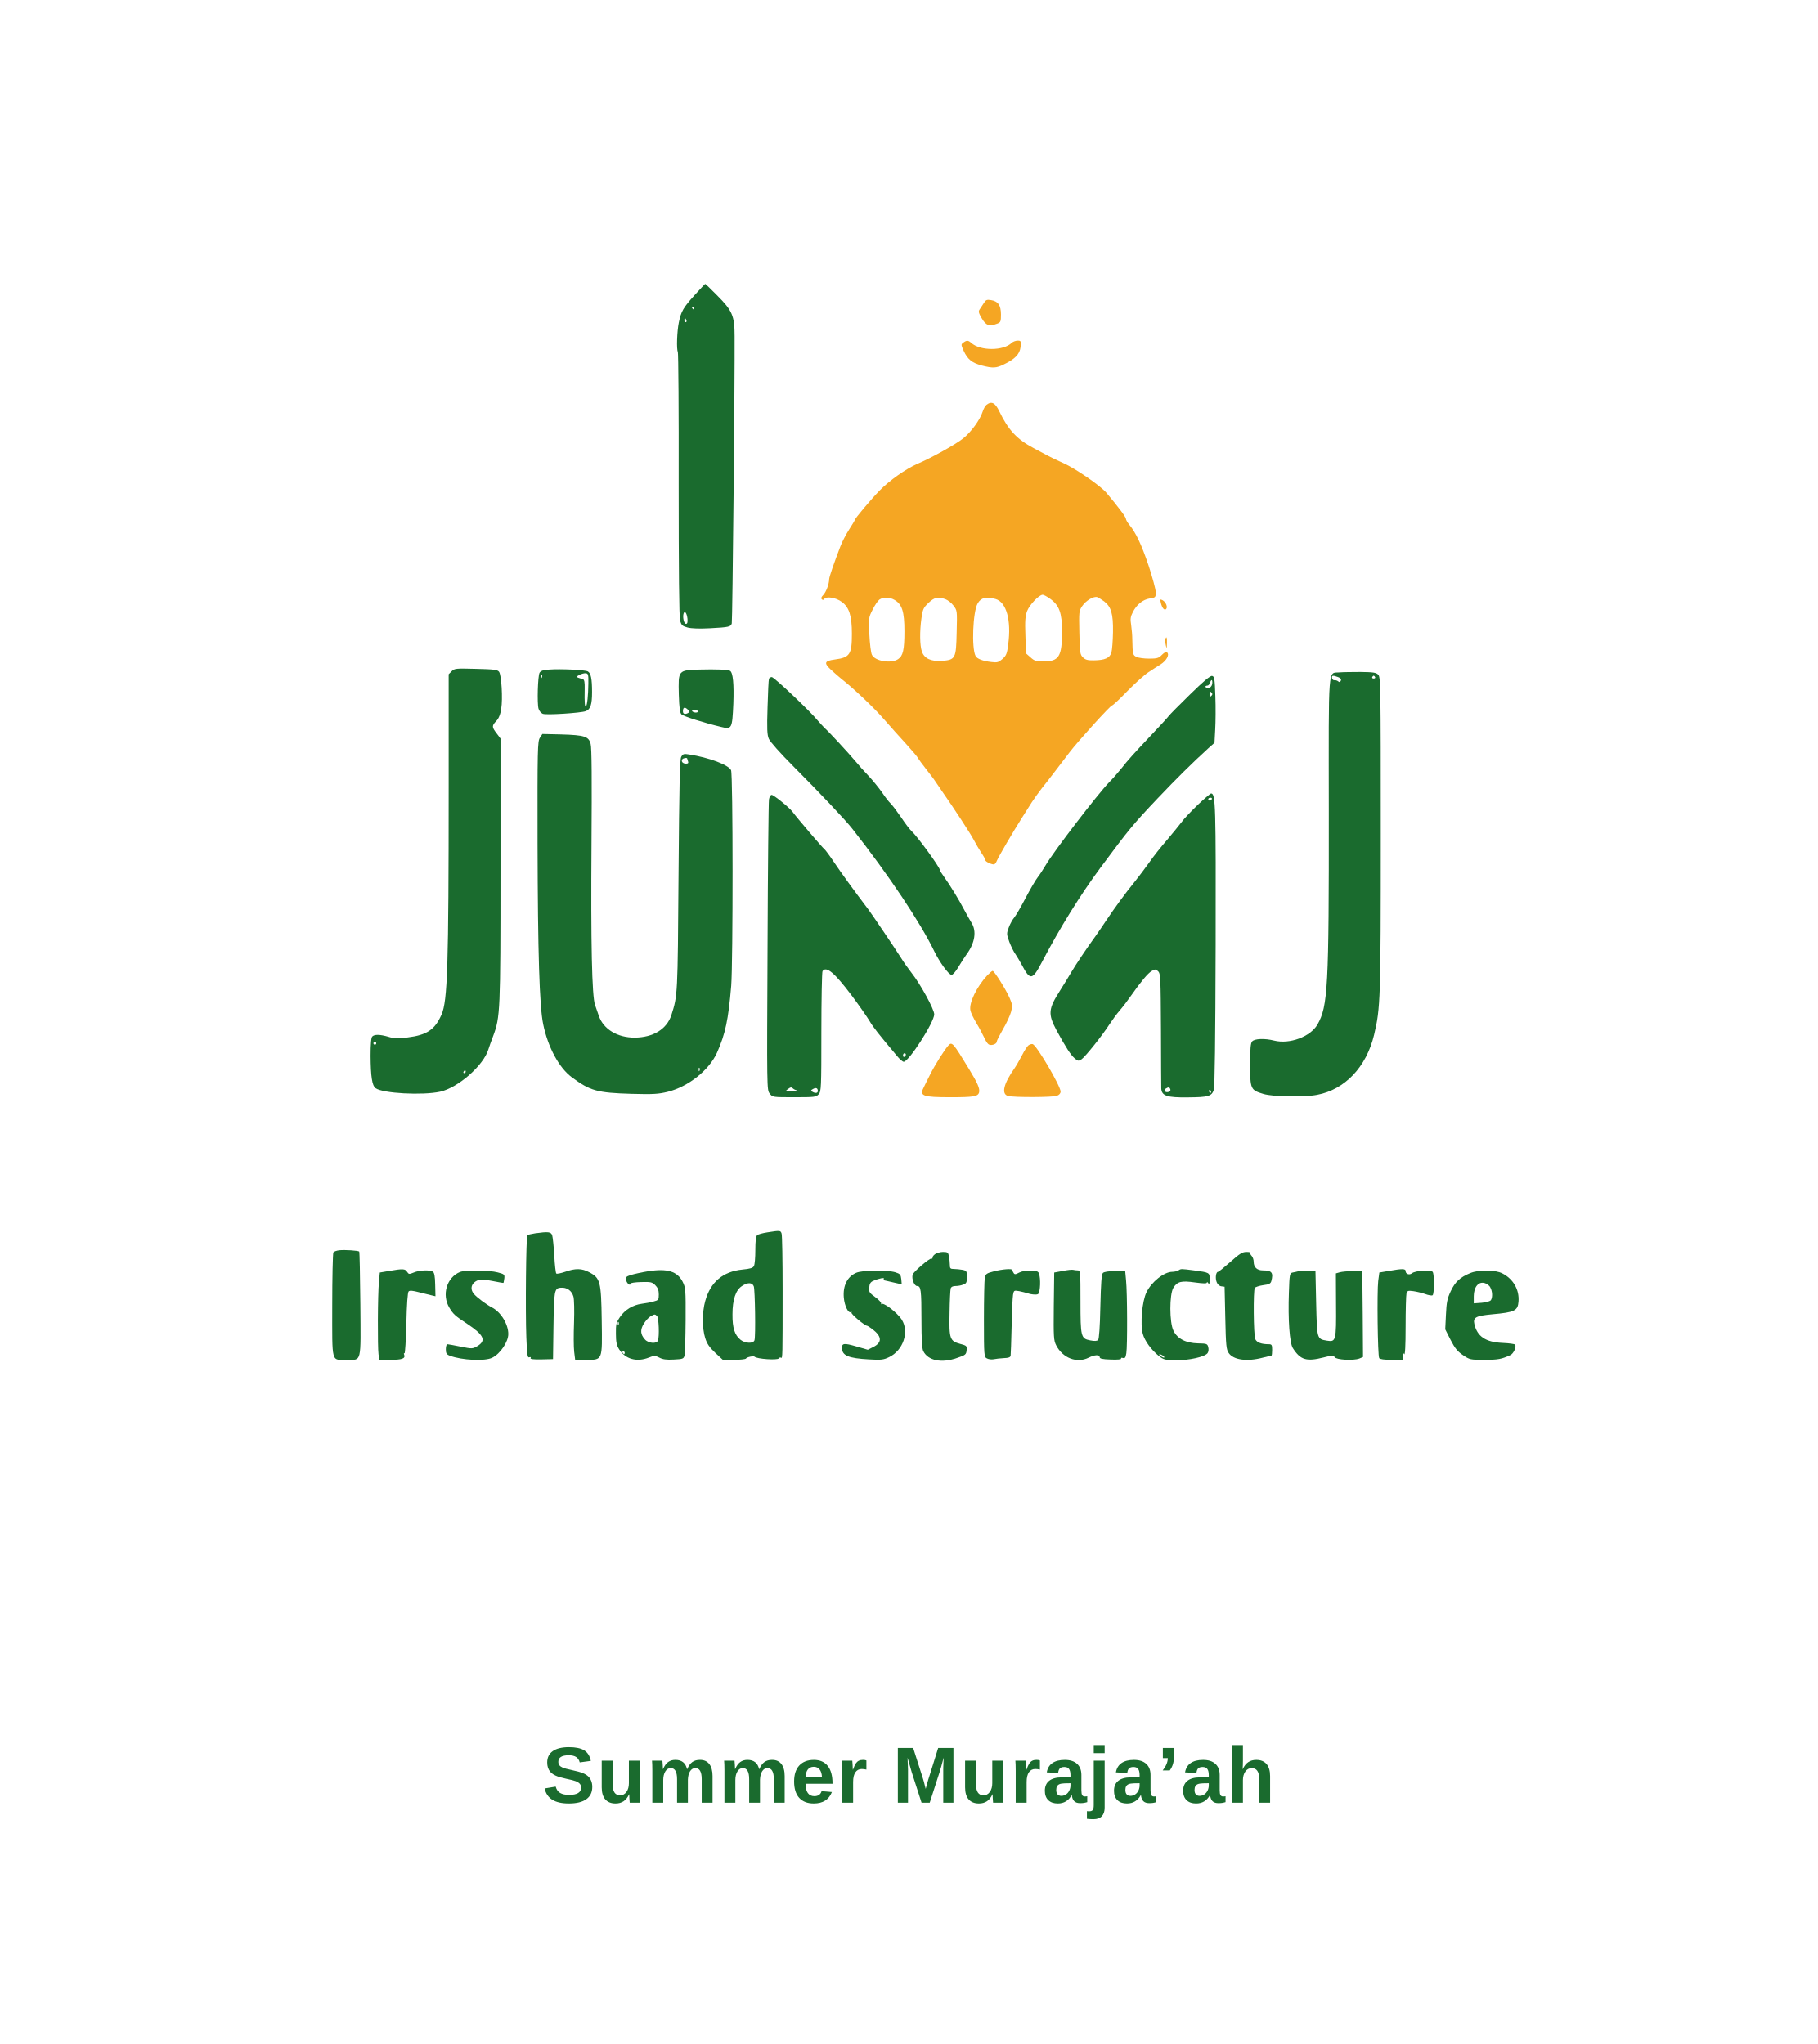
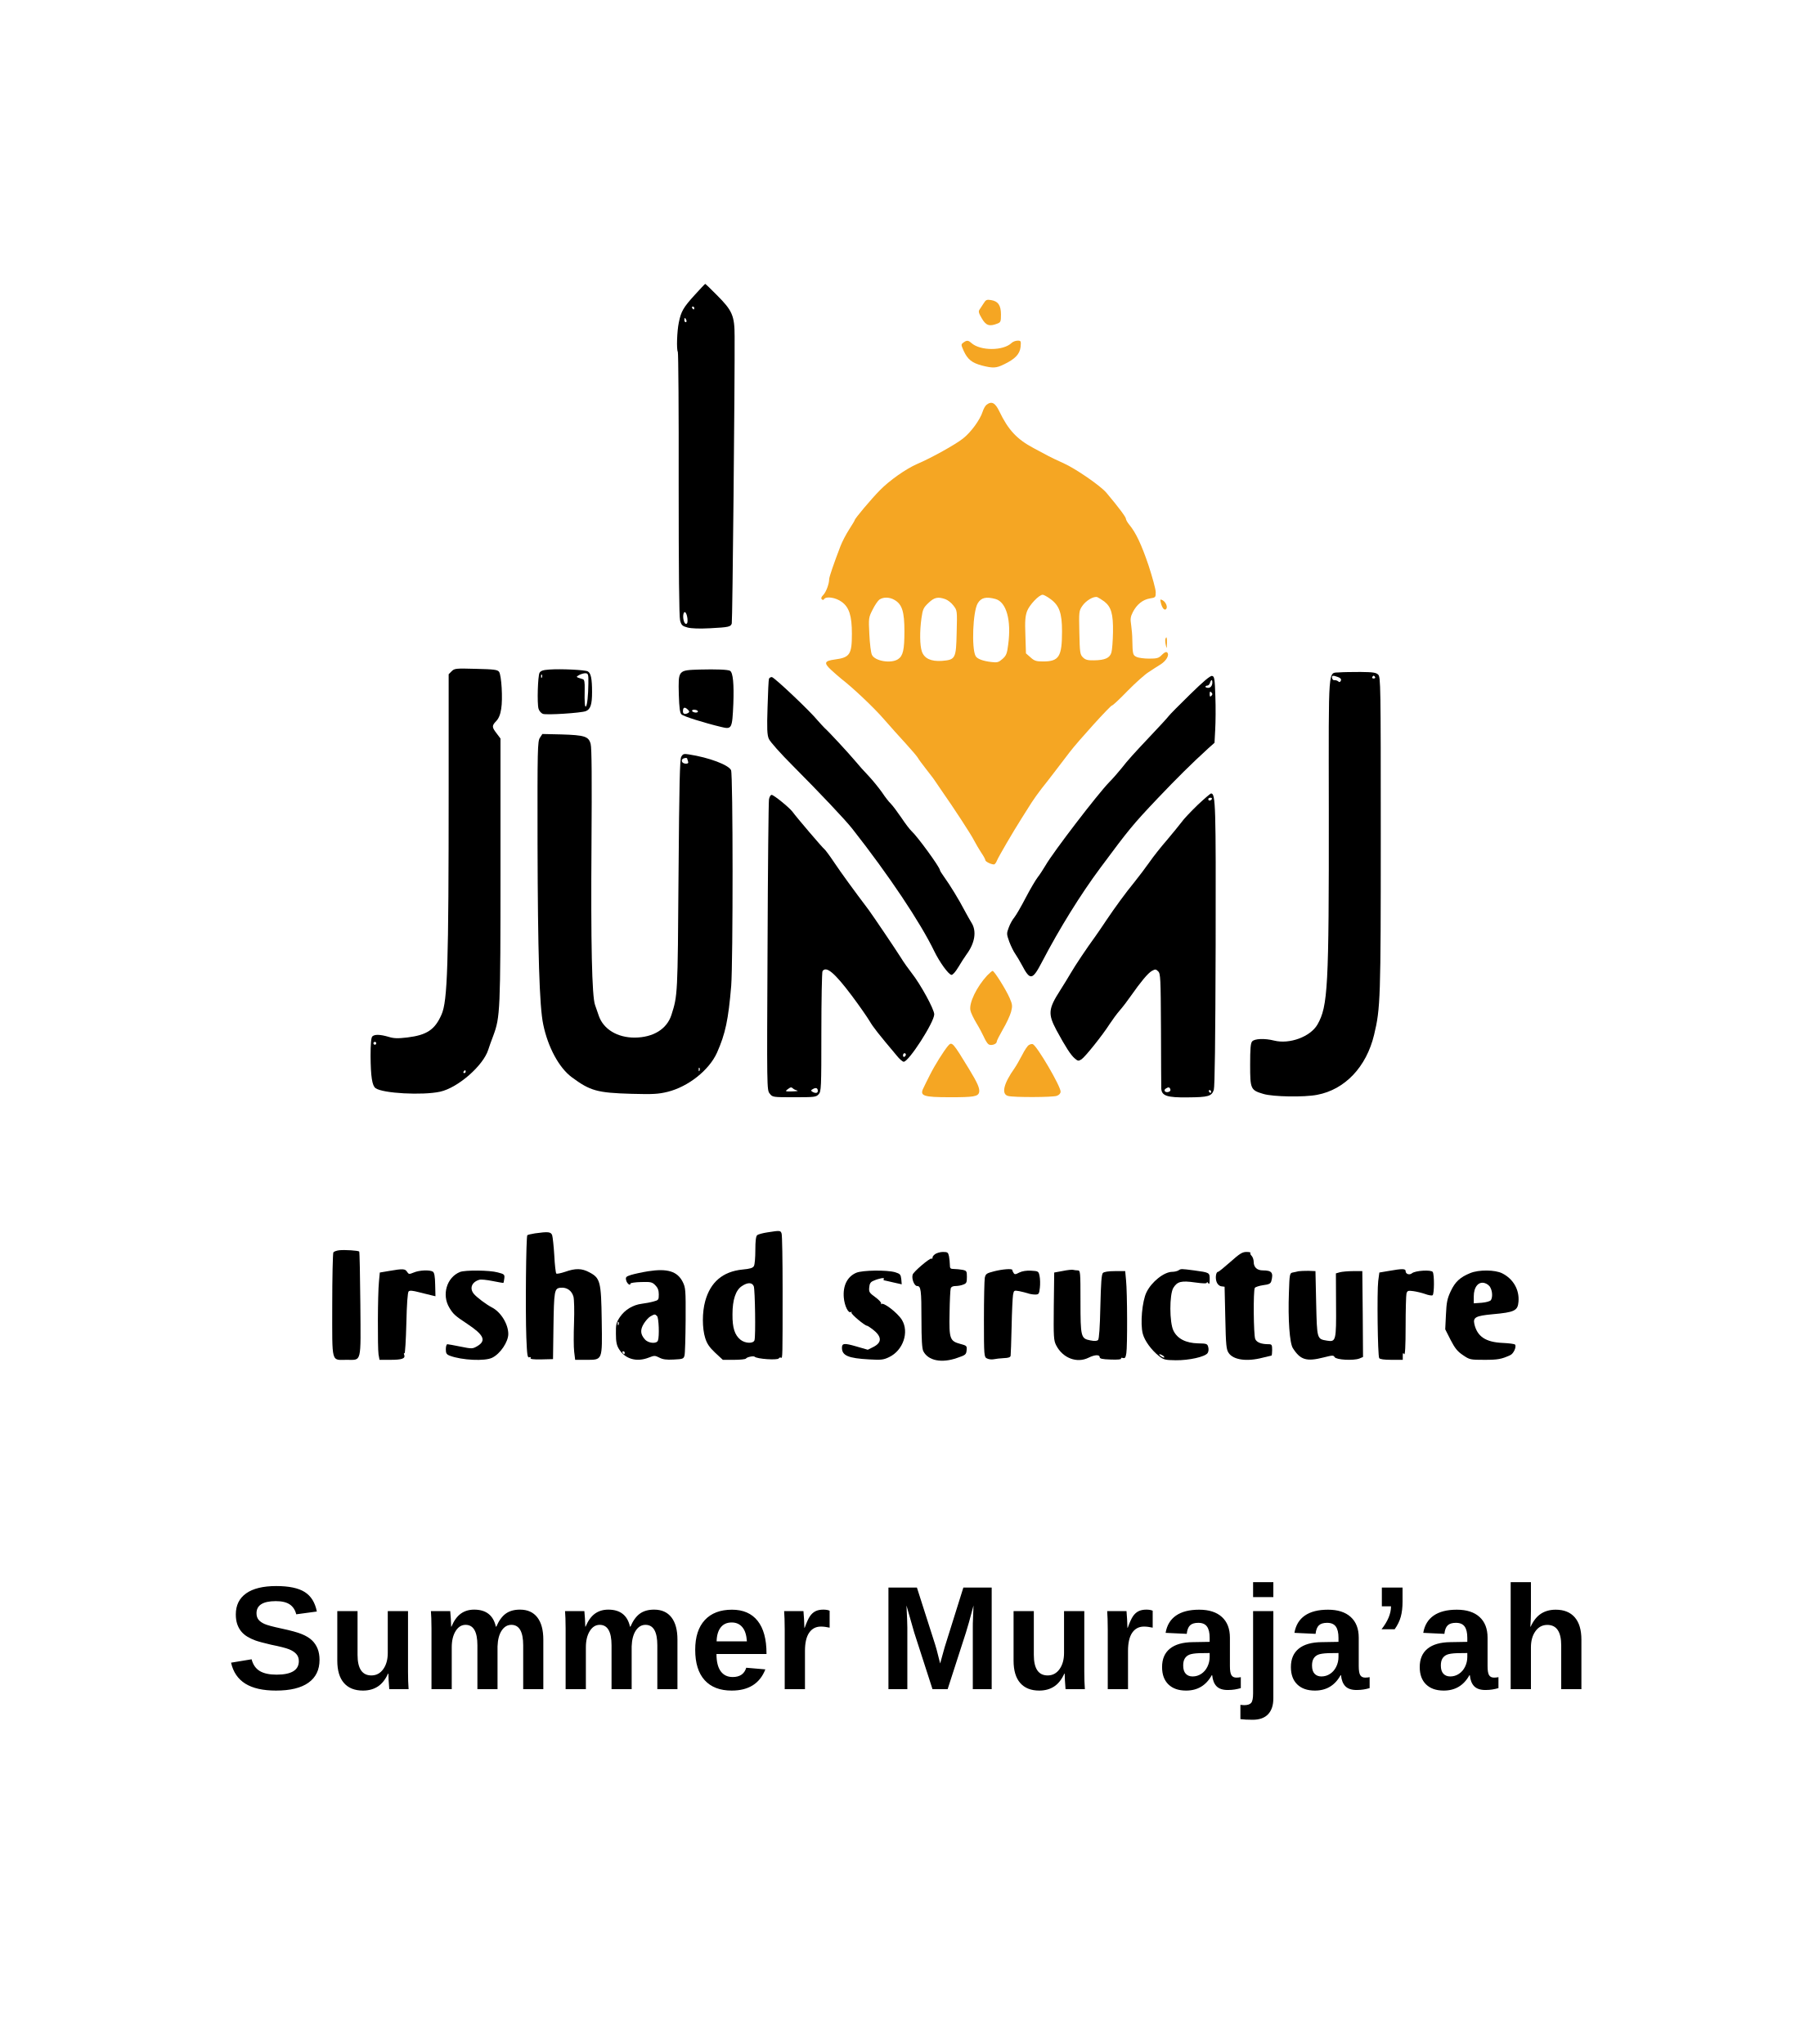
- <svg xmlns="http://www.w3.org/2000/svg" version="1.0" width="640" height="720" viewBox="0 0 1280 1440" preserveAspectRatio="xMidYMid meet">
-   <g transform="translate(0,1280) scale(0.1,-0.1)" fill="#1a6b2e" stroke="none">
+ <svg xmlns="http://www.w3.org/2000/svg" version="1.0" viewBox="0 0 1280 1440" preserveAspectRatio="xMidYMid meet" style="display:block;height:100%;width:auto">
+   <g transform="translate(0,1280) scale(0.1,-0.1)" fill="currentColor" stroke="none">
    <path d="M4893 10722 c-81 -89 -96 -116 -112 -194 -13 -62 -17 -190 -7 -207 4 -6 7 -425 6 -931 0 -612 3 -935 10 -961 9 -34 16 -40 53 -50 28 -7 82 -9 159 -5 131 7 145 10 152 34 5 15 22 1719 20 2022 0 146 -16 182 -125 291 -43 44 -80 79 -82 79 -2 0 -35 -35 -74 -78z m-3 -92 c0 -5 -2 -10 -4 -10 -3 0 -8 5 -11 10 -3 6 -1 10 4 10 6 0 11 -4 11 -10z m-56 -85 c3 -8 1 -15 -4 -15 -6 0 -10 7 -10 15 0 8 2 15 4 15 2 0 6 -7 10 -15z m8 -2105 c2 -25 -1 -35 -11 -35 -14 0 -25 49 -16 74 8 22 23 0 27 -39z" />
    <path d="M3181 8071 l-21 -21 0 -802 c0 -1254 -8 -1499 -50 -1595 -47 -108 -104 -145 -241 -162 -69 -8 -96 -7 -134 5 -59 17 -97 18 -113 2 -8 -8 -12 -53 -12 -137 1 -145 11 -210 35 -227 50 -37 331 -52 455 -25 126 28 304 184 339 296 5 17 21 61 35 98 49 132 51 173 51 1168 l0 926 -27 36 c-34 44 -35 54 -3 87 17 18 29 45 35 86 12 71 2 237 -15 261 -11 15 -35 18 -163 21 -142 4 -151 3 -171 -17z m-531 -2621 c0 -5 -4 -10 -10 -10 -5 0 -10 5 -10 10 0 6 5 10 10 10 6 0 10 -4 10 -10z m630 -200 c0 -5 -5 -10 -11 -10 -5 0 -7 5 -4 10 3 6 8 10 11 10 2 0 4 -4 4 -10z" />
    <path d="M3868 8083 c-44 -3 -60 -9 -68 -23 -12 -23 -18 -215 -7 -253 4 -15 18 -31 30 -36 26 -10 268 6 303 19 33 13 44 47 44 134 0 94 -8 134 -30 146 -20 11 -192 19 -272 13z m276 -98 c-1 -85 -8 -152 -17 -162 -8 -8 -11 27 -9 120 1 52 -2 69 -13 72 -51 16 -51 15 -25 30 14 7 34 13 45 12 18 -2 20 -9 19 -72z m-327 43 c-3 -8 -6 -5 -6 6 -1 11 2 17 5 13 3 -3 4 -12 1 -19z" />
    <path d="M4928 8083 c-153 -5 -151 -3 -147 -177 3 -95 8 -129 19 -139 14 -14 161 -60 278 -88 77 -19 79 -14 87 163 5 138 -2 219 -23 232 -14 9 -100 12 -214 9z m-80 -305 c-22 -13 -38 -9 -38 10 0 28 11 34 32 15 14 -13 16 -18 6 -25z m67 12 c3 -5 -3 -10 -14 -10 -11 0 -23 5 -26 10 -3 6 3 10 14 10 11 0 23 -4 26 -10z" />
    <path d="M9434 8063 c-82 -8 -76 74 -75 -975 1 -1246 -6 -1376 -80 -1506 -50 -86 -196 -140 -305 -113 -66 17 -139 14 -155 -6 -11 -12 -14 -53 -14 -164 0 -172 3 -179 94 -206 68 -20 285 -24 378 -6 196 37 347 197 401 423 45 187 47 253 47 1417 0 1045 -1 1103 -18 1120 -15 15 -36 18 -125 19 -59 0 -126 -1 -148 -3z m-10 -33 c17 -6 24 -14 20 -25 -5 -11 -10 -13 -19 -5 -7 6 -19 9 -26 8 -7 -2 -15 5 -17 15 -4 19 6 21 42 7z m261 0 c3 -5 -1 -10 -10 -10 -9 0 -13 5 -10 10 3 6 8 10 10 10 2 0 7 -4 10 -10z" />
    <path d="M8382 7908 c-75 -73 -143 -142 -151 -153 -8 -11 -62 -70 -120 -131 -128 -136 -163 -174 -214 -239 -22 -27 -59 -70 -84 -95 -82 -84 -395 -493 -448 -585 -16 -27 -41 -66 -56 -85 -15 -19 -53 -84 -85 -145 -31 -60 -67 -122 -79 -137 -13 -15 -31 -47 -40 -72 -16 -43 -16 -46 4 -102 12 -31 31 -70 43 -86 11 -16 31 -50 45 -76 59 -112 74 -109 143 23 122 234 271 474 410 661 202 272 227 303 403 489 139 146 239 245 356 352 l45 40 5 94 c3 52 4 157 1 234 -4 125 -7 140 -23 143 -13 3 -62 -39 -155 -130z m155 70 c-4 -15 -14 -24 -27 -24 -11 0 -20 4 -20 8 0 4 6 8 14 8 7 0 16 10 19 22 4 12 9 19 13 16 3 -4 4 -18 1 -30z m-5 -80 c-9 -9 -12 -7 -12 12 0 19 3 21 12 12 9 -9 9 -15 0 -24z" />
    <path d="M5416 8018 c-3 -7 -7 -98 -10 -201 -5 -151 -3 -195 9 -222 8 -20 83 -104 172 -193 186 -187 368 -379 417 -442 257 -327 479 -660 576 -861 37 -76 99 -163 121 -167 9 -1 28 20 49 55 19 32 45 72 58 90 59 80 72 164 34 223 -9 14 -30 52 -48 85 -37 72 -105 183 -145 238 -16 22 -29 43 -29 47 0 20 -159 238 -200 275 -12 11 -45 54 -72 95 -28 41 -61 85 -74 98 -13 12 -41 48 -62 80 -22 31 -64 83 -93 114 -30 31 -72 78 -94 105 -47 56 -190 211 -218 235 -10 10 -31 33 -46 50 -55 68 -309 308 -325 308 -9 0 -18 -6 -20 -12z" />
    <path d="M3803 7603 c-17 -25 -18 -77 -17 -748 2 -765 13 -1145 40 -1272 33 -160 111 -305 201 -372 130 -96 178 -110 422 -117 150 -4 187 -2 253 14 145 36 292 152 348 276 59 133 80 232 100 471 13 167 13 1488 -1 1519 -17 37 -154 89 -296 111 -37 6 -43 4 -55 -17 -10 -18 -14 -187 -19 -833 -6 -847 -6 -847 -50 -985 -32 -100 -128 -159 -259 -160 -122 0 -219 59 -252 152 -8 24 -20 59 -27 78 -22 60 -30 435 -25 1132 3 455 2 680 -6 707 -14 53 -42 62 -207 67 l-133 3 -17 -26z m1037 -147 c0 -2 3 -11 6 -20 4 -11 0 -16 -14 -16 -23 0 -36 15 -27 30 6 10 35 14 35 6z m87 -2198 c-3 -8 -6 -5 -6 6 -1 11 2 17 5 13 3 -3 4 -12 1 -19z" />
    <path d="M8434 7128 c-47 -46 -98 -99 -112 -120 -15 -20 -61 -76 -102 -125 -42 -48 -98 -119 -125 -158 -27 -38 -74 -101 -104 -138 -64 -78 -141 -184 -200 -272 -21 -33 -56 -82 -75 -110 -63 -86 -144 -208 -173 -258 -15 -27 -50 -82 -76 -124 -84 -131 -87 -166 -26 -281 65 -120 101 -175 128 -198 23 -20 27 -20 48 -7 26 17 149 171 198 248 19 29 51 73 72 97 21 24 56 70 78 102 71 101 120 160 148 176 24 13 28 13 44 -3 17 -16 18 -49 20 -405 0 -213 2 -402 2 -419 2 -53 39 -66 187 -64 145 1 168 8 183 53 7 23 11 343 13 1018 2 989 0 1070 -32 1070 -5 0 -48 -37 -96 -82z m101 42 c-3 -5 -10 -10 -16 -10 -5 0 -9 5 -9 10 0 6 7 10 16 10 8 0 12 -4 9 -10z m-292 -2044 c3 -8 -2 -16 -14 -19 -23 -6 -37 12 -18 24 19 12 26 11 32 -5z m287 -16 c0 -5 -2 -10 -4 -10 -3 0 -8 5 -11 10 -3 6 -1 10 4 10 6 0 11 -4 11 -10z" />
    <path d="M5416 7168 c-3 -18 -8 -486 -10 -1040 -5 -997 -5 -1007 15 -1032 20 -26 21 -26 173 -26 143 0 154 1 172 21 18 20 19 42 19 438 0 229 4 422 8 429 26 39 85 -11 206 -172 54 -72 110 -153 126 -180 26 -44 59 -86 191 -243 19 -24 41 -43 49 -43 36 0 215 279 215 334 0 36 -98 214 -159 291 -22 28 -57 77 -77 110 -41 65 -196 294 -226 335 -105 139 -193 260 -242 333 -32 48 -64 91 -70 95 -11 7 -197 225 -225 264 -22 29 -131 118 -146 118 -8 0 -16 -14 -19 -32z m964 -1797 c0 -6 -4 -13 -10 -16 -5 -3 -10 1 -10 9 0 9 5 16 10 16 6 0 10 -4 10 -9z m-794 -240 c5 -5 18 -11 29 -14 11 -3 -4 -5 -34 -6 -50 -1 -53 0 -35 14 23 17 27 18 40 6z m174 -17 c0 -16 -18 -18 -39 -5 -11 7 -10 11 5 19 21 12 34 7 34 -14z" />
    <path d="M5405 4118 c-33 -5 -66 -14 -72 -20 -9 -7 -13 -41 -13 -105 0 -52 -4 -102 -10 -112 -7 -14 -27 -20 -81 -25 -138 -14 -225 -88 -262 -222 -22 -78 -22 -192 0 -261 13 -41 30 -65 70 -103 l54 -50 79 0 c43 0 81 4 84 9 7 11 53 20 61 13 15 -16 161 -26 170 -12 3 6 11 8 16 5 11 -7 11 2 11 482 0 204 -3 381 -7 392 -7 23 -11 23 -100 9z m-96 -380 c9 -25 14 -352 5 -380 -8 -25 -65 -23 -98 3 -41 33 -58 83 -57 180 0 103 23 171 67 199 40 27 72 26 83 -2z" />
    <path d="M3768 4111 c-26 -4 -50 -10 -54 -13 -9 -9 -14 -535 -7 -720 5 -125 8 -145 21 -140 9 3 13 1 9 -5 -5 -8 18 -11 75 -10 l83 2 3 220 c4 264 6 279 51 283 43 4 78 -20 90 -63 5 -20 7 -98 4 -183 -3 -81 -3 -173 1 -205 l7 -57 75 0 c120 0 116 -8 112 278 -4 275 -10 298 -88 339 -52 28 -97 29 -170 3 -30 -10 -58 -16 -62 -12 -4 4 -11 62 -14 127 -4 66 -11 130 -15 143 -9 24 -28 26 -121 13z" />
    <path d="M2390 3992 c-19 -2 -38 -9 -42 -15 -4 -7 -8 -175 -8 -374 0 -416 -9 -383 102 -383 107 0 99 -30 96 392 -2 201 -5 368 -8 371 -8 7 -100 13 -140 9z" />
    <path d="M6585 3964 c-11 -8 -19 -20 -17 -25 1 -5 -3 -8 -9 -6 -13 3 -126 -93 -131 -113 -9 -29 12 -80 31 -80 27 0 31 -25 31 -240 0 -135 4 -202 13 -219 34 -67 129 -86 237 -48 60 20 65 24 68 54 3 31 1 33 -44 45 -74 20 -80 35 -76 218 1 85 5 163 8 173 3 11 15 17 34 17 16 0 40 4 54 10 23 8 26 15 26 54 0 41 -2 44 -31 50 -17 3 -44 6 -60 6 -25 0 -29 4 -29 29 0 16 -3 43 -6 60 -6 28 -10 31 -43 31 -20 0 -45 -8 -56 -16z" />
    <path d="M8666 3910 c-43 -38 -82 -70 -87 -70 -15 0 -21 -44 -10 -72 6 -16 19 -28 33 -30 l23 -3 5 -220 c4 -193 7 -223 24 -247 33 -49 129 -62 239 -33 32 8 60 15 62 15 3 0 5 18 5 40 0 35 -3 40 -24 40 -52 0 -84 12 -95 36 -12 28 -15 342 -3 361 4 6 31 15 59 19 41 5 52 11 57 28 16 60 4 76 -59 76 -41 0 -65 22 -65 60 0 16 -7 35 -15 43 -8 8 -11 17 -8 21 4 3 -9 6 -28 6 -29 0 -48 -12 -113 -70z" />
    <path d="M2740 3846 l-65 -11 -6 -65 c-9 -87 -10 -465 -3 -512 l7 -38 76 0 c83 0 107 9 98 35 -4 9 -3 14 2 11 4 -3 10 91 13 210 3 136 9 219 16 226 8 8 28 6 74 -6 35 -9 75 -19 89 -22 l26 -6 -2 82 c-1 58 -6 84 -16 91 -22 14 -96 11 -135 -6 -32 -13 -35 -13 -47 5 -13 22 -30 23 -127 6z" />
    <path d="M4565 3844 c-44 -7 -98 -19 -121 -26 -35 -11 -39 -16 -34 -37 5 -23 30 -43 30 -24 0 5 34 10 75 11 68 2 78 0 100 -22 18 -18 25 -36 25 -65 0 -38 -2 -41 -37 -50 -21 -6 -58 -13 -83 -16 -62 -8 -119 -42 -154 -94 -26 -39 -29 -52 -28 -117 0 -57 5 -82 22 -109 44 -70 124 -93 210 -59 38 15 43 15 73 0 24 -13 50 -17 102 -14 64 3 70 5 76 28 4 14 7 126 8 250 1 215 0 228 -21 270 -38 74 -108 95 -243 74z m63 -316 c12 -12 17 -143 6 -172 -9 -25 -67 -20 -91 7 -33 36 -35 68 -9 111 13 21 34 45 47 52 30 17 32 17 47 2z m-271 -60 c-3 -8 -6 -5 -6 6 -1 11 2 17 5 13 3 -3 4 -12 1 -19z m43 -198 c0 -5 -2 -10 -4 -10 -3 0 -8 5 -11 10 -3 6 -1 10 4 10 6 0 11 -4 11 -10z" />
    <path d="M6999 3843 c-51 -13 -57 -18 -63 -45 -3 -17 -6 -149 -6 -294 0 -256 1 -264 21 -274 11 -6 32 -9 47 -6 15 3 47 7 72 8 33 1 46 6 48 17 1 9 5 102 7 206 2 105 7 205 10 223 6 32 7 32 43 26 20 -4 47 -11 60 -15 13 -5 36 -9 52 -9 26 0 29 3 34 48 3 26 2 63 -2 82 -7 34 -9 35 -59 38 -34 2 -63 -3 -84 -13 -26 -14 -33 -15 -40 -3 -5 7 -9 16 -9 21 0 11 -70 6 -131 -10z" />
    <path d="M7485 3846 l-60 -11 -3 -238 c-2 -217 -1 -240 17 -275 46 -90 146 -128 228 -87 42 21 77 23 78 5 0 -12 17 -16 78 -18 49 -2 77 1 73 7 -3 5 2 7 13 4 15 -4 19 3 24 34 8 48 7 426 -2 513 l-6 65 -72 0 c-46 0 -77 -5 -85 -13 -10 -10 -14 -72 -18 -237 -3 -147 -9 -228 -16 -235 -8 -8 -25 -9 -55 -3 -66 13 -69 23 -69 276 0 207 -1 217 -19 217 -11 0 -25 2 -33 4 -7 2 -40 -1 -73 -8z" />
    <path d="M8300 3850 c-8 -5 -28 -10 -43 -10 -58 0 -146 -70 -182 -144 -31 -63 -45 -223 -26 -293 13 -49 60 -113 112 -155 34 -27 44 -30 120 -31 94 -1 205 24 224 50 7 10 9 27 5 42 -6 24 -10 26 -72 27 -85 2 -145 32 -173 89 -29 58 -29 255 -1 302 28 45 56 52 154 38 58 -8 82 -8 82 -1 0 6 5 4 10 -4 7 -11 10 -4 10 27 0 48 0 48 -110 63 -93 12 -92 12 -110 0z m-110 -600 c8 -5 12 -11 10 -14 -3 -2 -14 2 -24 10 -22 15 -10 19 14 4z" />
    <path d="M9780 3846 l-65 -11 -8 -60 c-9 -72 -4 -526 7 -543 5 -8 36 -12 87 -12 l79 0 0 28 c0 21 2 24 10 12 6 -10 10 56 10 195 0 116 3 220 6 232 6 20 11 22 48 17 22 -3 60 -12 83 -20 24 -9 47 -13 53 -9 12 8 13 145 1 164 -11 17 -123 10 -146 -9 -18 -15 -45 -6 -45 15 0 18 -24 18 -120 1z" />
    <path d="M3240 3839 c-94 -38 -130 -161 -75 -252 27 -45 40 -57 125 -113 119 -79 137 -119 71 -158 -33 -19 -37 -19 -117 -3 -45 9 -87 17 -93 17 -6 0 -11 -16 -11 -35 0 -29 5 -37 28 -46 85 -32 248 -40 299 -14 57 28 113 112 113 167 0 70 -53 156 -117 188 -38 20 -104 69 -125 94 -33 39 -16 84 38 100 11 4 54 -1 94 -9 40 -8 74 -14 76 -13 1 2 4 16 6 32 3 27 0 30 -47 42 -58 16 -229 17 -265 3z" />
    <path d="M6030 3833 c-62 -27 -94 -90 -87 -174 5 -59 32 -114 50 -102 5 3 7 1 4 -4 -6 -9 94 -93 110 -93 3 0 21 -11 39 -25 66 -51 68 -93 4 -125 l-38 -19 -83 24 c-83 24 -99 22 -99 -10 0 -55 44 -74 191 -82 85 -5 102 -3 141 16 99 47 143 177 90 263 -31 50 -134 129 -145 110 -2 -4 -2 -2 -1 5 2 7 -17 27 -42 45 -40 29 -45 36 -42 67 2 27 9 39 28 47 40 18 83 26 75 14 -3 -5 -3 -10 2 -10 4 -1 34 -7 66 -15 l58 -13 -3 36 c-4 33 -8 38 -43 49 -58 17 -232 15 -275 -4z" />
    <path d="M9145 3844 c-11 -3 -30 -7 -41 -9 -20 -4 -22 -12 -26 -142 -7 -188 5 -356 28 -391 53 -83 96 -96 217 -65 63 16 69 16 77 2 11 -19 131 -26 174 -10 l26 11 -2 302 -3 303 -65 0 c-36 0 -78 -4 -93 -8 l-28 -8 1 -219 c2 -256 -1 -265 -63 -255 -72 12 -71 9 -77 263 l-5 227 -50 2 c-27 0 -59 -1 -70 -3z" />
    <path d="M10355 3831 c-71 -29 -106 -61 -137 -127 -25 -53 -30 -79 -34 -166 l-5 -103 38 -75 c30 -58 48 -81 87 -107 47 -32 51 -33 152 -33 95 0 120 5 181 33 23 10 45 58 34 74 -3 5 -42 10 -86 12 -121 5 -181 45 -201 134 -10 46 10 57 127 68 157 14 179 25 184 89 7 84 -37 160 -114 199 -50 26 -166 27 -226 2z m142 -102 c15 -28 16 -68 4 -88 -5 -8 -32 -16 -65 -19 l-56 -4 0 49 c0 66 33 106 76 94 16 -4 35 -18 41 -32z" />
  </g>
-   <g transform="translate(0,1280) scale(0.1,-0.1)" fill="#f5a623" stroke="none">
+   <g transform="translate(0,1280) scale(0.1,-0.1)" fill="var(--logo-gold, #f5a623)" stroke="none">
    <path d="M6928 10663 c-10 -15 -23 -35 -29 -44 -9 -13 -6 -25 16 -62 29 -50 53 -59 109 -37 24 9 26 15 26 64 0 65 -20 94 -70 102 -30 5 -37 2 -52 -23z" />
    <path d="M6786 10387 c-18 -13 -18 -15 1 -58 28 -61 58 -85 128 -104 79 -20 101 -19 156 8 79 38 111 72 117 122 4 43 3 45 -21 45 -14 0 -32 -7 -41 -15 -58 -58 -222 -58 -285 -1 -21 19 -32 20 -55 3z" />
    <path d="M6948 9948 c-9 -7 -21 -29 -27 -48 -18 -57 -82 -145 -138 -189 -52 -42 -225 -138 -324 -180 -78 -34 -195 -116 -263 -186 -60 -61 -176 -199 -176 -209 0 -3 -18 -33 -40 -67 -21 -33 -49 -86 -61 -118 -46 -120 -79 -216 -79 -231 0 -33 -22 -92 -42 -112 -13 -13 -17 -23 -10 -30 6 -6 12 -6 16 1 14 22 82 12 124 -19 53 -38 72 -98 72 -225 0 -145 -14 -167 -119 -181 -75 -10 -80 -24 -29 -72 24 -22 57 -51 73 -64 81 -62 231 -204 300 -284 43 -49 112 -127 154 -172 42 -46 80 -91 85 -100 5 -10 32 -46 60 -82 28 -36 56 -72 61 -81 6 -9 26 -38 45 -66 93 -133 210 -313 230 -353 13 -25 36 -64 51 -87 16 -23 29 -47 29 -53 0 -10 40 -30 61 -30 5 0 15 12 21 28 14 32 111 198 171 293 23 36 56 88 72 114 17 26 48 70 70 98 22 27 66 84 98 126 32 42 77 101 100 131 61 80 288 330 299 330 6 0 55 46 110 103 55 56 122 116 148 132 25 17 63 41 84 54 41 26 64 67 47 84 -7 7 -19 2 -37 -16 -23 -24 -35 -27 -90 -27 -35 0 -75 5 -89 12 -26 12 -28 18 -30 123 0 28 -4 73 -8 101 -7 43 -5 59 12 92 27 53 70 88 120 96 40 6 41 8 41 44 0 20 -23 104 -50 187 -50 148 -90 233 -136 288 -13 16 -24 35 -24 42 0 12 -48 77 -137 183 -41 49 -216 170 -303 209 -41 18 -88 41 -105 50 -16 9 -64 34 -105 56 -117 62 -179 128 -242 260 -29 60 -54 73 -90 45z m449 -1367 c64 -46 83 -100 83 -228 0 -180 -21 -213 -134 -213 -47 0 -61 4 -88 29 l-32 28 -4 127 c-4 102 -1 135 12 171 17 44 84 115 110 115 7 0 31 -13 53 -29z m380 -18 c49 -38 64 -87 62 -216 -1 -62 -6 -126 -11 -143 -11 -40 -46 -55 -123 -56 -45 -1 -61 4 -78 21 -20 20 -22 33 -25 174 -3 146 -3 153 20 187 26 39 82 72 107 63 9 -4 30 -17 48 -30z m-1476 10 c53 -31 69 -83 69 -220 0 -132 -10 -174 -45 -197 -50 -33 -164 -13 -184 31 -7 14 -15 79 -18 144 -6 115 -5 119 23 174 15 31 37 63 48 71 28 19 72 18 107 -3z m357 6 c17 -6 43 -26 57 -45 27 -35 27 -35 23 -189 -4 -185 -8 -193 -104 -201 -77 -5 -124 17 -141 66 -15 43 -16 142 -3 235 9 63 14 74 50 108 41 39 66 44 118 26z m354 1 c76 -22 112 -149 89 -320 -8 -65 -14 -79 -40 -102 -27 -24 -37 -27 -78 -22 -62 7 -102 23 -112 43 -29 55 -19 313 15 370 24 41 59 49 126 31z" />
    <path d="M8176 8553 c9 -37 25 -56 37 -44 13 13 -1 49 -24 62 -18 9 -19 8 -13 -18z" />
    <path d="M8208 8298 c-2 -7 -1 -26 3 -43 6 -28 7 -26 8 13 1 42 -3 53 -11 30z" />
    <path d="M6953 5928 c-74 -80 -130 -195 -118 -247 3 -16 22 -55 41 -87 19 -31 43 -76 53 -98 10 -23 24 -46 32 -52 16 -14 59 -1 59 17 0 7 20 46 44 88 25 42 50 97 57 122 11 42 10 52 -10 98 -25 58 -108 191 -120 191 -4 0 -21 -15 -38 -32z" />
    <path d="M6678 5433 c-30 -35 -95 -139 -127 -203 -18 -36 -39 -77 -46 -93 -30 -58 -5 -67 190 -67 162 0 193 5 201 34 6 27 -9 63 -71 165 -114 187 -120 195 -147 164z" />
    <path d="M7247 5438 c-10 -5 -31 -37 -48 -71 -18 -34 -41 -75 -53 -92 -78 -110 -95 -183 -46 -196 39 -11 316 -10 344 1 16 6 26 17 26 30 0 38 -166 322 -196 334 -5 2 -18 0 -27 -6z" />
  </g>
-   <text x="640" y="1270" text-anchor="middle" font-family="'Segoe UI', Arial, sans-serif" font-size="56" font-weight="600" letter-spacing="1" fill="#1a6b2e">Summer Muraja’ah</text>
+   <text x="640" y="1190" text-anchor="middle" font-family="'Segoe UI', Arial, sans-serif" font-size="104" font-weight="600" letter-spacing="2" fill="currentColor">Summer Muraja’ah</text>
</svg>
